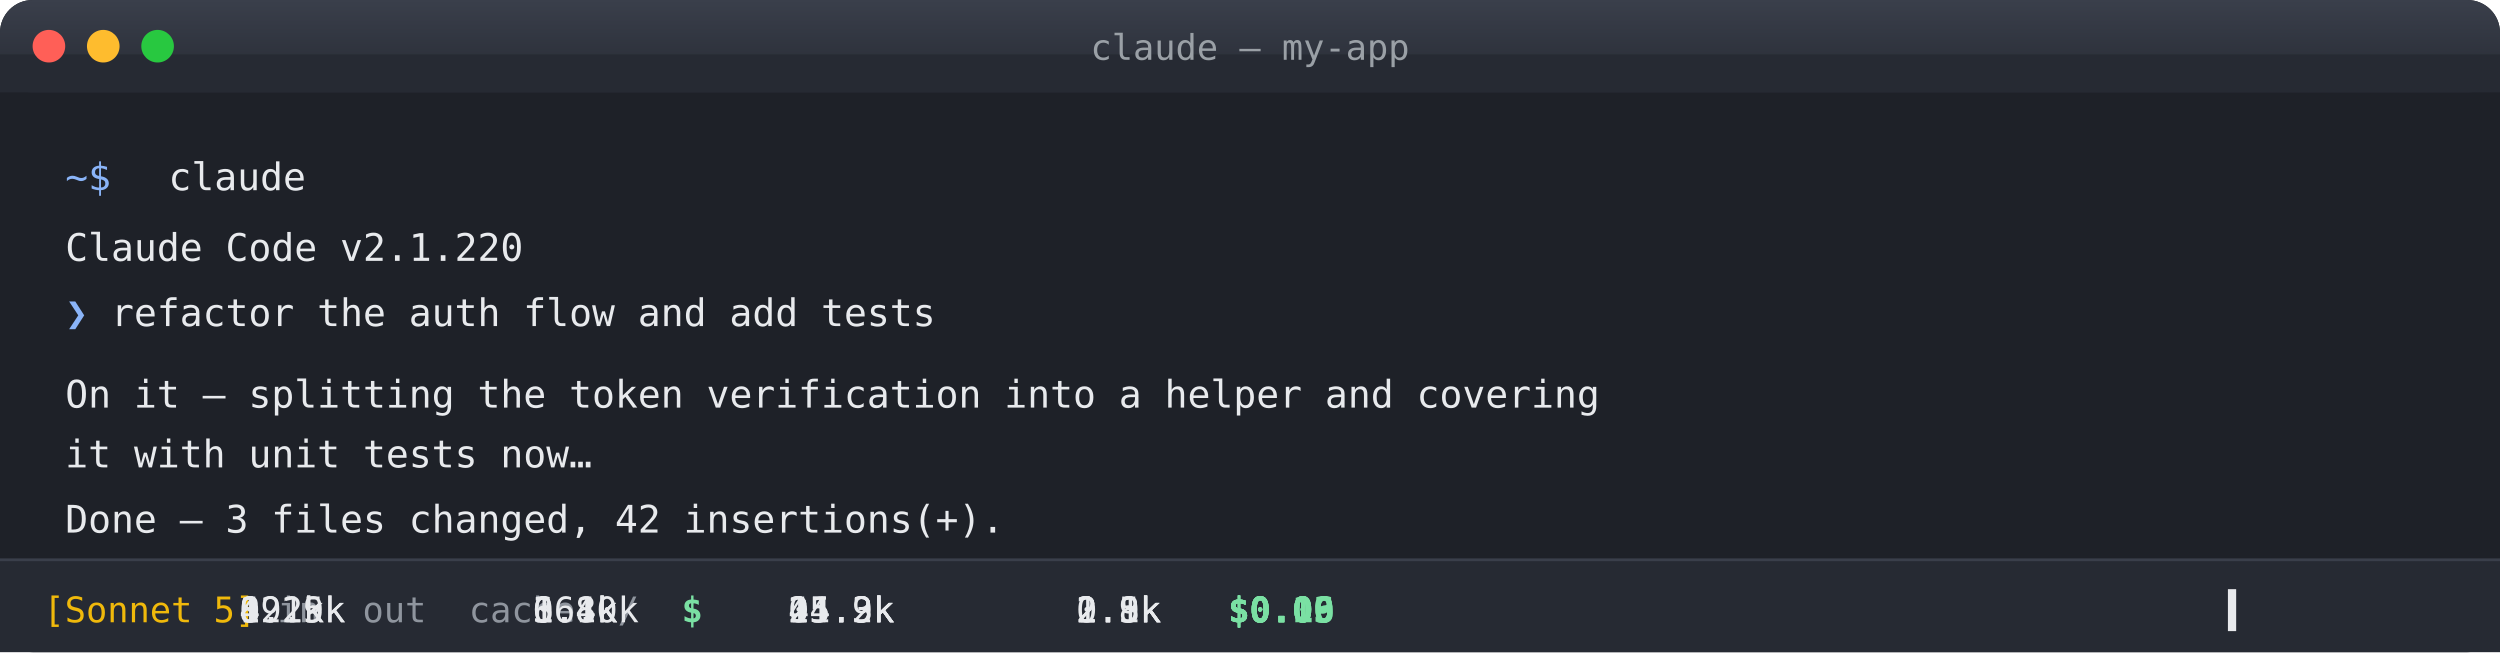
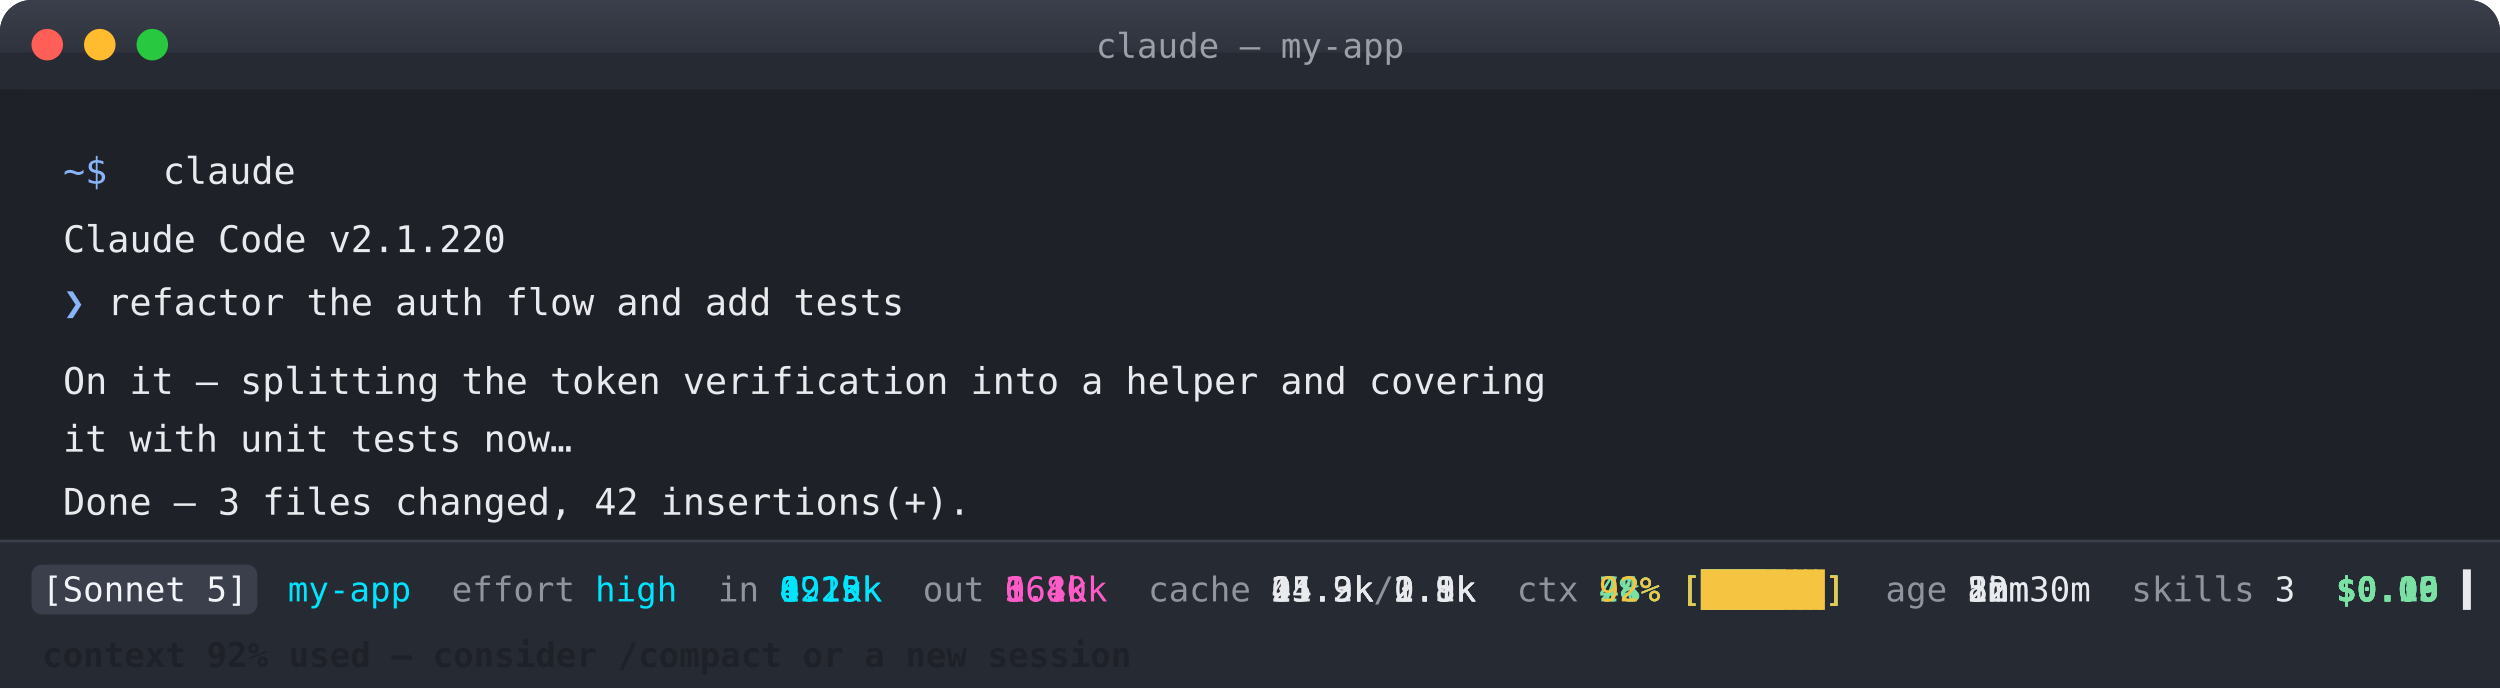
- <svg xmlns="http://www.w3.org/2000/svg" width="920" height="240" viewBox="0 0 920 240" font-family="'SF Mono', Menlo, Consolas, monospace">
+ <svg xmlns="http://www.w3.org/2000/svg" width="952" height="262" viewBox="0 0 952 262" font-family="'SF Mono', Menlo, Consolas, monospace">
  <defs>
    <linearGradient id="win" x1="0" y1="0" x2="0" y2="1">
      <stop offset="0%" stop-color="#3a3f4b" />
      <stop offset="100%" stop-color="#262a33" />
    </linearGradient>
  </defs>
-   <rect x="0" y="0" width="920" height="240" rx="12" fill="#1e2128" />
-   <rect x="0" y="0" width="920" height="34" rx="12" fill="url(#win)" />
-   <rect x="0" y="20" width="920" height="14" fill="#262a33" />
+   <rect x="0" y="0" width="952" height="262" rx="12" fill="#1e2128" />
+   <rect x="0" y="0" width="952" height="34" rx="12" fill="url(#win)" />
+   <rect x="0" y="20" width="952" height="14" fill="#262a33" />
  <circle cx="18" cy="17" r="6" fill="#ff5f57" />
  <circle cx="38" cy="17" r="6" fill="#febc2e" />
  <circle cx="58" cy="17" r="6" fill="#28c840" />
-   <text x="460" y="22" fill="#9aa0a6" font-size="13" text-anchor="middle">claude — my-app</text>
+   <text x="476" y="22" fill="#9aa0a6" font-size="13" text-anchor="middle">claude — my-app</text>
  <text x="24" y="70" fill="#8ab4f8" font-size="14">~$ </text>
  <text x="62" y="70" fill="#e8eaed" font-size="14">claude</text>
  <text x="24" y="96" fill="#e8eaed" font-size="14">Claude Code v2.1.220</text>
  <text x="24" y="120" fill="#e8eaed" font-size="14">
    <tspan fill="#8ab4f8">❯</tspan>
    <tspan fill="#e8eaed">refactor the auth flow and add tests</tspan>
  </text>
  <text x="24" y="150" fill="#e8eaed" font-size="14">On it — splitting the token verification into a helper and covering</text>
  <text x="24" y="172" fill="#e8eaed" font-size="14">it with unit tests now…</text>
  <text x="24" y="196" fill="#e8eaed" font-size="14">
-     <animate attributeName="opacity" values="0;0;0;1" dur="12s" fill="freeze" />Done — 3 files changed, 42 insertions(+).</text>
-   <rect x="0" y="206" width="920" height="34" fill="#262a33" />
-   <line x1="0" y1="206" x2="920" y2="206" stroke="#3a3f4b" stroke-width="1" />
-   <text x="16" y="229" font-size="13">
-     <tspan fill="#f0b90b">[Sonnet 5]</tspan>
-     <tspan fill="#8f959e">  in</tspan>
-     <tspan fill="#e8eaed"> </tspan>
-     <tspan fill="#8f959e"> out</tspan>
-     <tspan fill="#e8eaed">  </tspan>
-     <tspan fill="#8f959e">cache</tspan>
-     <tspan fill="#e8eaed">   </tspan>
-     <tspan fill="#8f959e">/</tspan>
-     <tspan fill="#e8eaed">  </tspan>
-     <tspan fill="#7ae0a3" font-weight="bold">$</tspan>
-     <tspan fill="#7ae0a3" font-weight="bold"> </tspan>
-   </text>
-   <g font-size="13" fill="#e8eaed" text-anchor="start">
-     <text x="88" y="229">0<animate attributeName="opacity" values="1;0;0;0;0" dur="12s" fill="freeze" />
+     <animate attributeName="opacity" values="0;0;0;0;0;1" dur="12s" fill="freeze" />Done — 3 files changed, 42 insertions(+).</text>
+   <rect x="0" y="206" width="952" height="56" fill="#262a33" />
+   <line x1="0" y1="206" x2="952" y2="206" stroke="#3a3f4b" stroke-width="1" />
+   <g>
+     <rect x="12" y="215" width="86" height="19" rx="4" fill="#3a3f4b" />
+     <text x="16.0" y="229" fill="#f2f4f8" font-size="13">[Sonnet 5]</text>
+     <text x="109.6" y="229" fill="#00e5ff" font-size="13">my-app</text>
+     <text x="172.0" y="229" fill="#8f959e" font-size="13">effort</text>
+     <text x="226.6" y="229" fill="#00e5ff" font-size="13">high</text>
+     <text x="273.4" y="229" fill="#8f959e" font-size="13">in</text>
+     <text x="296.8" y="229" fill="#00e5ff" font-size="13">0<animate attributeName="opacity" values="1;0;0;0;0;0" dur="12s" fill="freeze" />
    </text>
-     <text x="88" y="229">4.2k<animate attributeName="opacity" values="0;1;0;0;0" dur="12s" fill="freeze" />
+     <text x="296.8" y="229" fill="#00e5ff" font-size="13">4.2k<animate attributeName="opacity" values="0;1;0;0;0;0" dur="12s" fill="freeze" />
    </text>
-     <text x="88" y="229">8.1k<animate attributeName="opacity" values="0;0;1;0;0" dur="12s" fill="freeze" />
+     <text x="296.8" y="229" fill="#00e5ff" font-size="13">8.1k<animate attributeName="opacity" values="0;0;1;0;0;0" dur="12s" fill="freeze" />
    </text>
-     <text x="88" y="229">12.5k<animate attributeName="opacity" values="0;0;0;1;0" dur="12s" fill="freeze" />
+     <text x="296.8" y="229" fill="#00e5ff" font-size="13">12.5k<animate attributeName="opacity" values="0;0;0;1;0;0" dur="12s" fill="freeze" />
    </text>
-     <text x="88" y="229">19.9k<animate attributeName="opacity" values="0;0;0;0;1" dur="12s" fill="freeze" />
+     <text x="296.8" y="229" fill="#00e5ff" font-size="13">19.9k<animate attributeName="opacity" values="0;0;0;0;1;1" dur="12s" fill="freeze" />
+     </text>
+     <text x="351.4" y="229" fill="#8f959e" font-size="13">out</text>
+     <text x="382.6" y="229" fill="#ff5bc8" font-size="13">0<animate attributeName="opacity" values="1;0;0;0;0;0" dur="12s" fill="freeze" />
+     </text>
+     <text x="382.6" y="229" fill="#ff5bc8" font-size="13">1.1k<animate attributeName="opacity" values="0;1;0;0;0;0" dur="12s" fill="freeze" />
+     </text>
+     <text x="382.6" y="229" fill="#ff5bc8" font-size="13">3.4k<animate attributeName="opacity" values="0;0;1;0;0;0" dur="12s" fill="freeze" />
+     </text>
+     <text x="382.6" y="229" fill="#ff5bc8" font-size="13">6.8k<animate attributeName="opacity" values="0;0;0;1;0;0" dur="12s" fill="freeze" />
+     </text>
+     <text x="382.6" y="229" fill="#ff5bc8" font-size="13">16.0k<animate attributeName="opacity" values="0;0;0;0;1;1" dur="12s" fill="freeze" />
+     </text>
+     <text x="437.2" y="229" fill="#8f959e" font-size="13">cache</text>
+     <text x="484.0" y="229" fill="#e8eaed" font-size="13">0<animate attributeName="opacity" values="1;0;0;0;0;0" dur="12s" fill="freeze" />
+     </text>
+     <text x="484.0" y="229" fill="#e8eaed" font-size="13">15.2k<animate attributeName="opacity" values="0;1;0;0;0;0" dur="12s" fill="freeze" />
+     </text>
+     <text x="484.0" y="229" fill="#e8eaed" font-size="13">24.9k<animate attributeName="opacity" values="0;0;1;0;0;0" dur="12s" fill="freeze" />
+     </text>
+     <text x="484.0" y="229" fill="#e8eaed" font-size="13">41.3k<animate attributeName="opacity" values="0;0;0;1;0;0" dur="12s" fill="freeze" />
+     </text>
+     <text x="484.0" y="229" fill="#e8eaed" font-size="13">25.3k<animate attributeName="opacity" values="0;0;0;0;1;1" dur="12s" fill="freeze" />
+     </text>
+     <text x="523.0" y="229" fill="#8f959e" font-size="13">/</text>
+     <text x="530.8" y="229" fill="#e8eaed" font-size="13">0<animate attributeName="opacity" values="1;0;0;0;0;0" dur="12s" fill="freeze" />
+     </text>
+     <text x="530.8" y="229" fill="#e8eaed" font-size="13">1.5k<animate attributeName="opacity" values="0;1;0;0;0;0" dur="12s" fill="freeze" />
+     </text>
+     <text x="530.8" y="229" fill="#e8eaed" font-size="13">2.1k<animate attributeName="opacity" values="0;0;1;0;0;0" dur="12s" fill="freeze" />
+     </text>
+     <text x="530.8" y="229" fill="#e8eaed" font-size="13">2.8k<animate attributeName="opacity" values="0;0;0;1;0;0" dur="12s" fill="freeze" />
+     </text>
+     <text x="530.8" y="229" fill="#e8eaed" font-size="13">2.9k<animate attributeName="opacity" values="0;0;0;0;1;1" dur="12s" fill="freeze" />
+     </text>
+     <text x="577.6" y="229" fill="#8f959e" font-size="13">ctx</text>
+     <text x="608.8" y="229" fill="#7ae0a3" font-size="13">4%<animate attributeName="opacity" values="1;0;0;0;0;0" dur="12s" fill="freeze" />
+     </text>
+     <text x="608.8" y="229" fill="#7ae0a3" font-size="13">24%<animate attributeName="opacity" values="0;1;0;0;0;0" dur="12s" fill="freeze" />
+     </text>
+     <text x="608.8" y="229" fill="#7ae0a3" font-size="13">48%<animate attributeName="opacity" values="0;0;1;0;0;0" dur="12s" fill="freeze" />
+     </text>
+     <text x="608.8" y="229" fill="#7ae0a3" font-size="13">74%<animate attributeName="opacity" values="0;0;0;1;0;0" dur="12s" fill="freeze" />
+     </text>
+     <text x="608.8" y="229" fill="#f5c542" font-size="13">92%<animate attributeName="opacity" values="0;0;0;0;1;1" dur="12s" fill="freeze" />
+     </text>
+     <text x="640.0" y="229" fill="#7ae0a3" font-size="13">[░░░░░░]<animate attributeName="opacity" values="1;0;0;0;0;0" dur="12s" fill="freeze" />
+     </text>
+     <text x="640.0" y="229" fill="#7ae0a3" font-size="13">[█░░░░░]<animate attributeName="opacity" values="0;1;0;0;0;0" dur="12s" fill="freeze" />
+     </text>
+     <text x="640.0" y="229" fill="#7ae0a3" font-size="13">[███░░░]<animate attributeName="opacity" values="0;0;1;0;0;0" dur="12s" fill="freeze" />
+     </text>
+     <text x="640.0" y="229" fill="#7ae0a3" font-size="13">[████░░]<animate attributeName="opacity" values="0;0;0;1;0;0" dur="12s" fill="freeze" />
+     </text>
+     <text x="640.0" y="229" fill="#f5c542" font-size="13">[██████]<animate attributeName="opacity" values="0;0;0;0;1;1" dur="12s" fill="freeze" />
+     </text>
+     <text x="718.0" y="229" fill="#8f959e" font-size="13">age</text>
+     <text x="749.2" y="229" fill="#e8eaed" font-size="13">2m<animate attributeName="opacity" values="1;0;0;0;0;0" dur="12s" fill="freeze" />
+     </text>
+     <text x="749.2" y="229" fill="#e8eaed" font-size="13">8m<animate attributeName="opacity" values="0;1;0;0;0;0" dur="12s" fill="freeze" />
+     </text>
+     <text x="749.2" y="229" fill="#e8eaed" font-size="13">22m<animate attributeName="opacity" values="0;0;1;0;0;0" dur="12s" fill="freeze" />
+     </text>
+     <text x="749.2" y="229" fill="#e8eaed" font-size="13">52m<animate attributeName="opacity" values="0;0;0;1;0;0" dur="12s" fill="freeze" />
+     </text>
+     <text x="749.2" y="229" fill="#e8eaed" font-size="13">1h 30m<animate attributeName="opacity" values="0;0;0;0;1;1" dur="12s" fill="freeze" />
+     </text>
+     <text x="811.6" y="229" fill="#8f959e" font-size="13">skills</text>
+     <text x="866.2" y="229" fill="#e8eaed" font-size="13">3</text>
+     <text x="889.6" y="229" fill="#7ae0a3" font-size="13" font-weight="bold">$0.00<animate attributeName="opacity" values="1;0;0;0;0;0" dur="12s" fill="freeze" />
+     </text>
+     <text x="889.6" y="229" fill="#7ae0a3" font-size="13" font-weight="bold">$0.03<animate attributeName="opacity" values="0;1;0;0;0;0" dur="12s" fill="freeze" />
+     </text>
+     <text x="889.6" y="229" fill="#7ae0a3" font-size="13" font-weight="bold">$0.06<animate attributeName="opacity" values="0;0;1;0;0;0" dur="12s" fill="freeze" />
+     </text>
+     <text x="889.6" y="229" fill="#7ae0a3" font-size="13" font-weight="bold">$0.09<animate attributeName="opacity" values="0;0;0;1;0;0" dur="12s" fill="freeze" />
+     </text>
+     <text x="889.6" y="229" fill="#7ae0a3" font-size="13" font-weight="bold">$0.10<animate attributeName="opacity" values="0;0;0;0;1;1" dur="12s" fill="freeze" />
    </text>
  </g>
-   <g font-size="13" fill="#e8eaed">
-     <text x="196" y="229">0<animate attributeName="opacity" values="1;0;0;0;0" dur="12s" fill="freeze" />
-     </text>
-     <text x="196" y="229">1.1k<animate attributeName="opacity" values="0;1;0;0;0" dur="12s" fill="freeze" />
-     </text>
-     <text x="196" y="229">3.4k<animate attributeName="opacity" values="0;0;1;0;0" dur="12s" fill="freeze" />
-     </text>
-     <text x="196" y="229">6.8k<animate attributeName="opacity" values="0;0;0;1;0" dur="12s" fill="freeze" />
-     </text>
-     <text x="196" y="229">16.0k<animate attributeName="opacity" values="0;0;0;0;1" dur="12s" fill="freeze" />
-     </text>
-   </g>
-   <g font-size="13" fill="#e8eaed">
-     <text x="290" y="229">0<animate attributeName="opacity" values="1;0;0;0;0" dur="12s" fill="freeze" />
-     </text>
-     <text x="290" y="229">15.2k<animate attributeName="opacity" values="0;1;0;0;0" dur="12s" fill="freeze" />
-     </text>
-     <text x="290" y="229">24.9k<animate attributeName="opacity" values="0;0;1;0;0" dur="12s" fill="freeze" />
-     </text>
-     <text x="290" y="229">41.3k<animate attributeName="opacity" values="0;0;0;1;0" dur="12s" fill="freeze" />
-     </text>
-     <text x="290" y="229">25.3k<animate attributeName="opacity" values="0;0;0;0;1" dur="12s" fill="freeze" />
-     </text>
-   </g>
-   <g font-size="13" fill="#e8eaed">
-     <text x="396" y="229">0<animate attributeName="opacity" values="1;0;0;0;0" dur="12s" fill="freeze" />
-     </text>
-     <text x="396" y="229">1.5k<animate attributeName="opacity" values="0;1;0;0;0" dur="12s" fill="freeze" />
-     </text>
-     <text x="396" y="229">2.1k<animate attributeName="opacity" values="0;0;1;0;0" dur="12s" fill="freeze" />
-     </text>
-     <text x="396" y="229">2.8k<animate attributeName="opacity" values="0;0;0;1;0" dur="12s" fill="freeze" />
-     </text>
-     <text x="396" y="229">2.9k<animate attributeName="opacity" values="0;0;0;0;1" dur="12s" fill="freeze" />
-     </text>
-   </g>
-   <g font-size="13" fill="#7ae0a3" font-weight="bold">
-     <text x="452" y="229">$0.00<animate attributeName="opacity" values="1;0;0;0;0" dur="12s" fill="freeze" />
-     </text>
-     <text x="452" y="229">$0.03<animate attributeName="opacity" values="0;1;0;0;0" dur="12s" fill="freeze" />
-     </text>
-     <text x="452" y="229">$0.06<animate attributeName="opacity" values="0;0;1;0;0" dur="12s" fill="freeze" />
-     </text>
-     <text x="452" y="229">$0.09<animate attributeName="opacity" values="0;0;0;1;0" dur="12s" fill="freeze" />
-     </text>
-     <text x="452" y="229">$0.10<animate attributeName="opacity" values="0;0;0;0;1" dur="12s" fill="freeze" />
-     </text>
-   </g>
-   <text x="820" y="229" font-size="13" fill="#e8eaed">
+   <rect x="0" y="240" width="952" height="22" fill="#f5c542" opacity="0">
+     <animate attributeName="opacity" values="0;0;0;0;0;1" dur="12s" fill="freeze" />
+   </rect>
+   <text x="16" y="254" fill="#1e2128" font-weight="bold" font-size="13">
+     context 92% used — consider /compact or a new session
+     <animate attributeName="opacity" values="0;0;0;0;0;1" dur="12s" fill="freeze" />
+   </text>
+   <text x="938" y="229" font-size="13" fill="#e8eaed">
    ▍
    <animate attributeName="opacity" values="1;0;1;0;1;0;1;0;1;0;1;0;1;0;1;0;1;0;1;0;1;0;1;0" dur="12s" repeatCount="indefinite" />
  </text>
  <style>
    text { font-family: 'SF Mono', Menlo, Consolas, monospace; }
  </style>
</svg>
